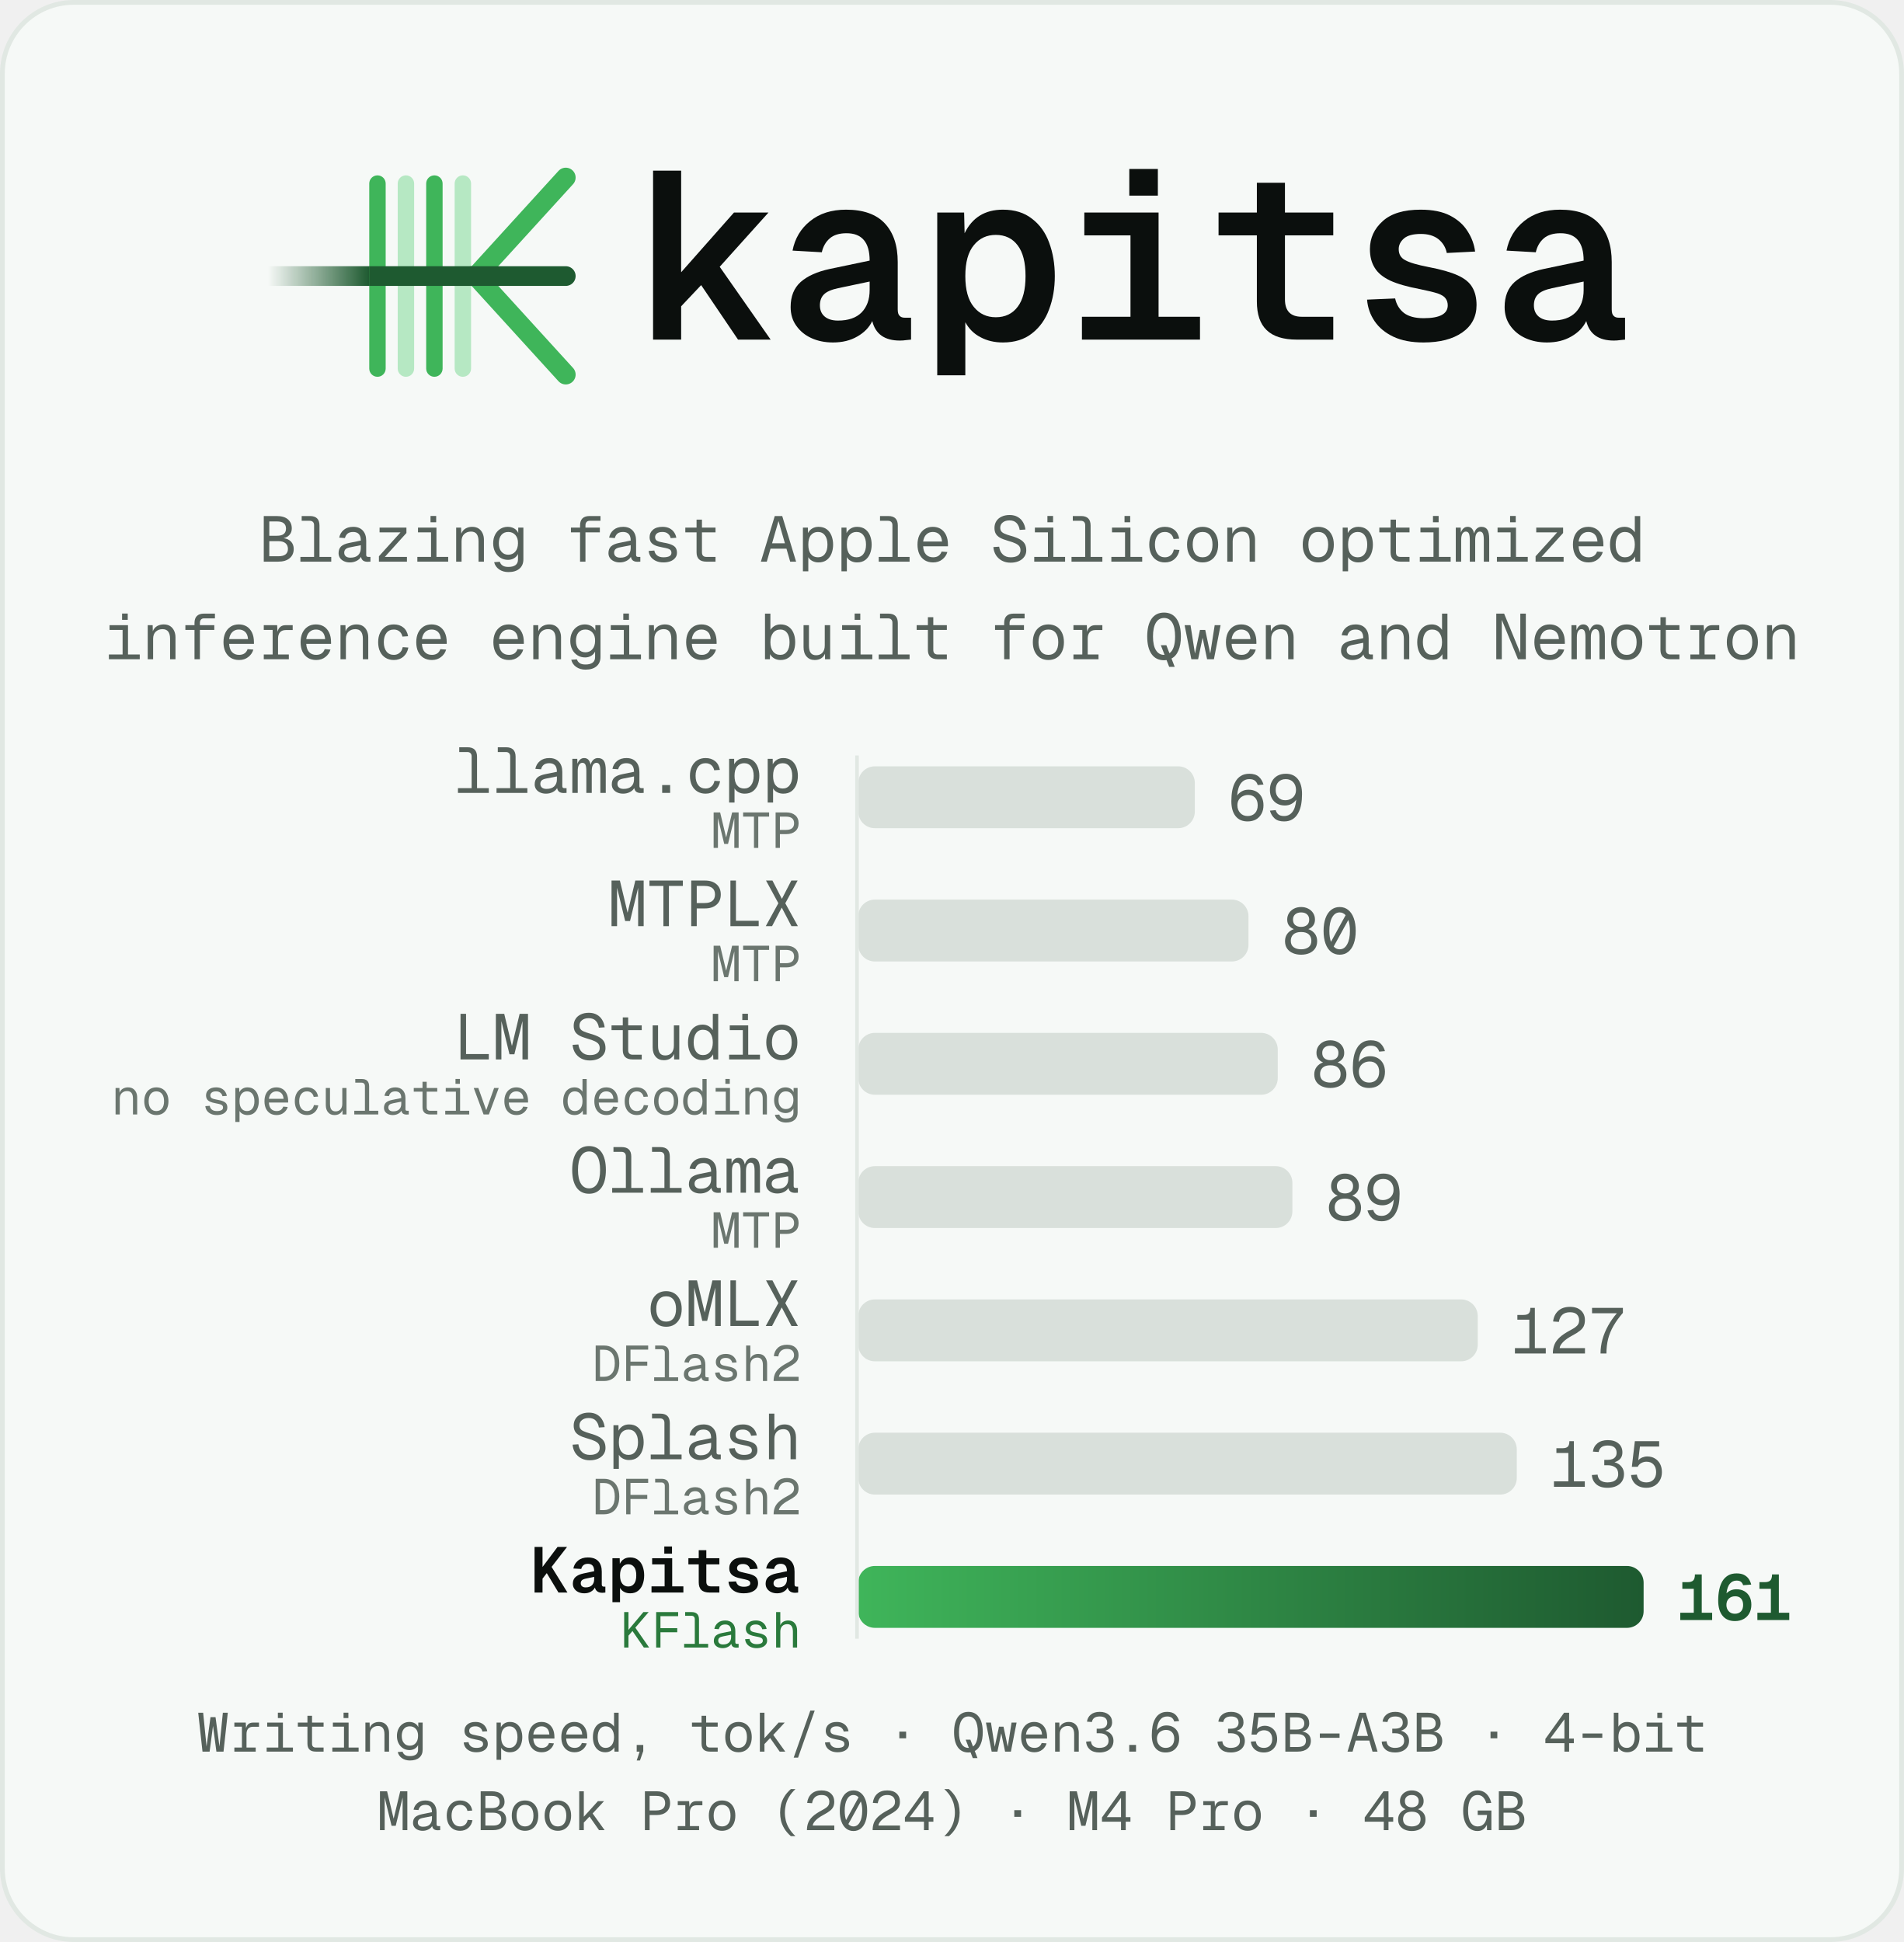
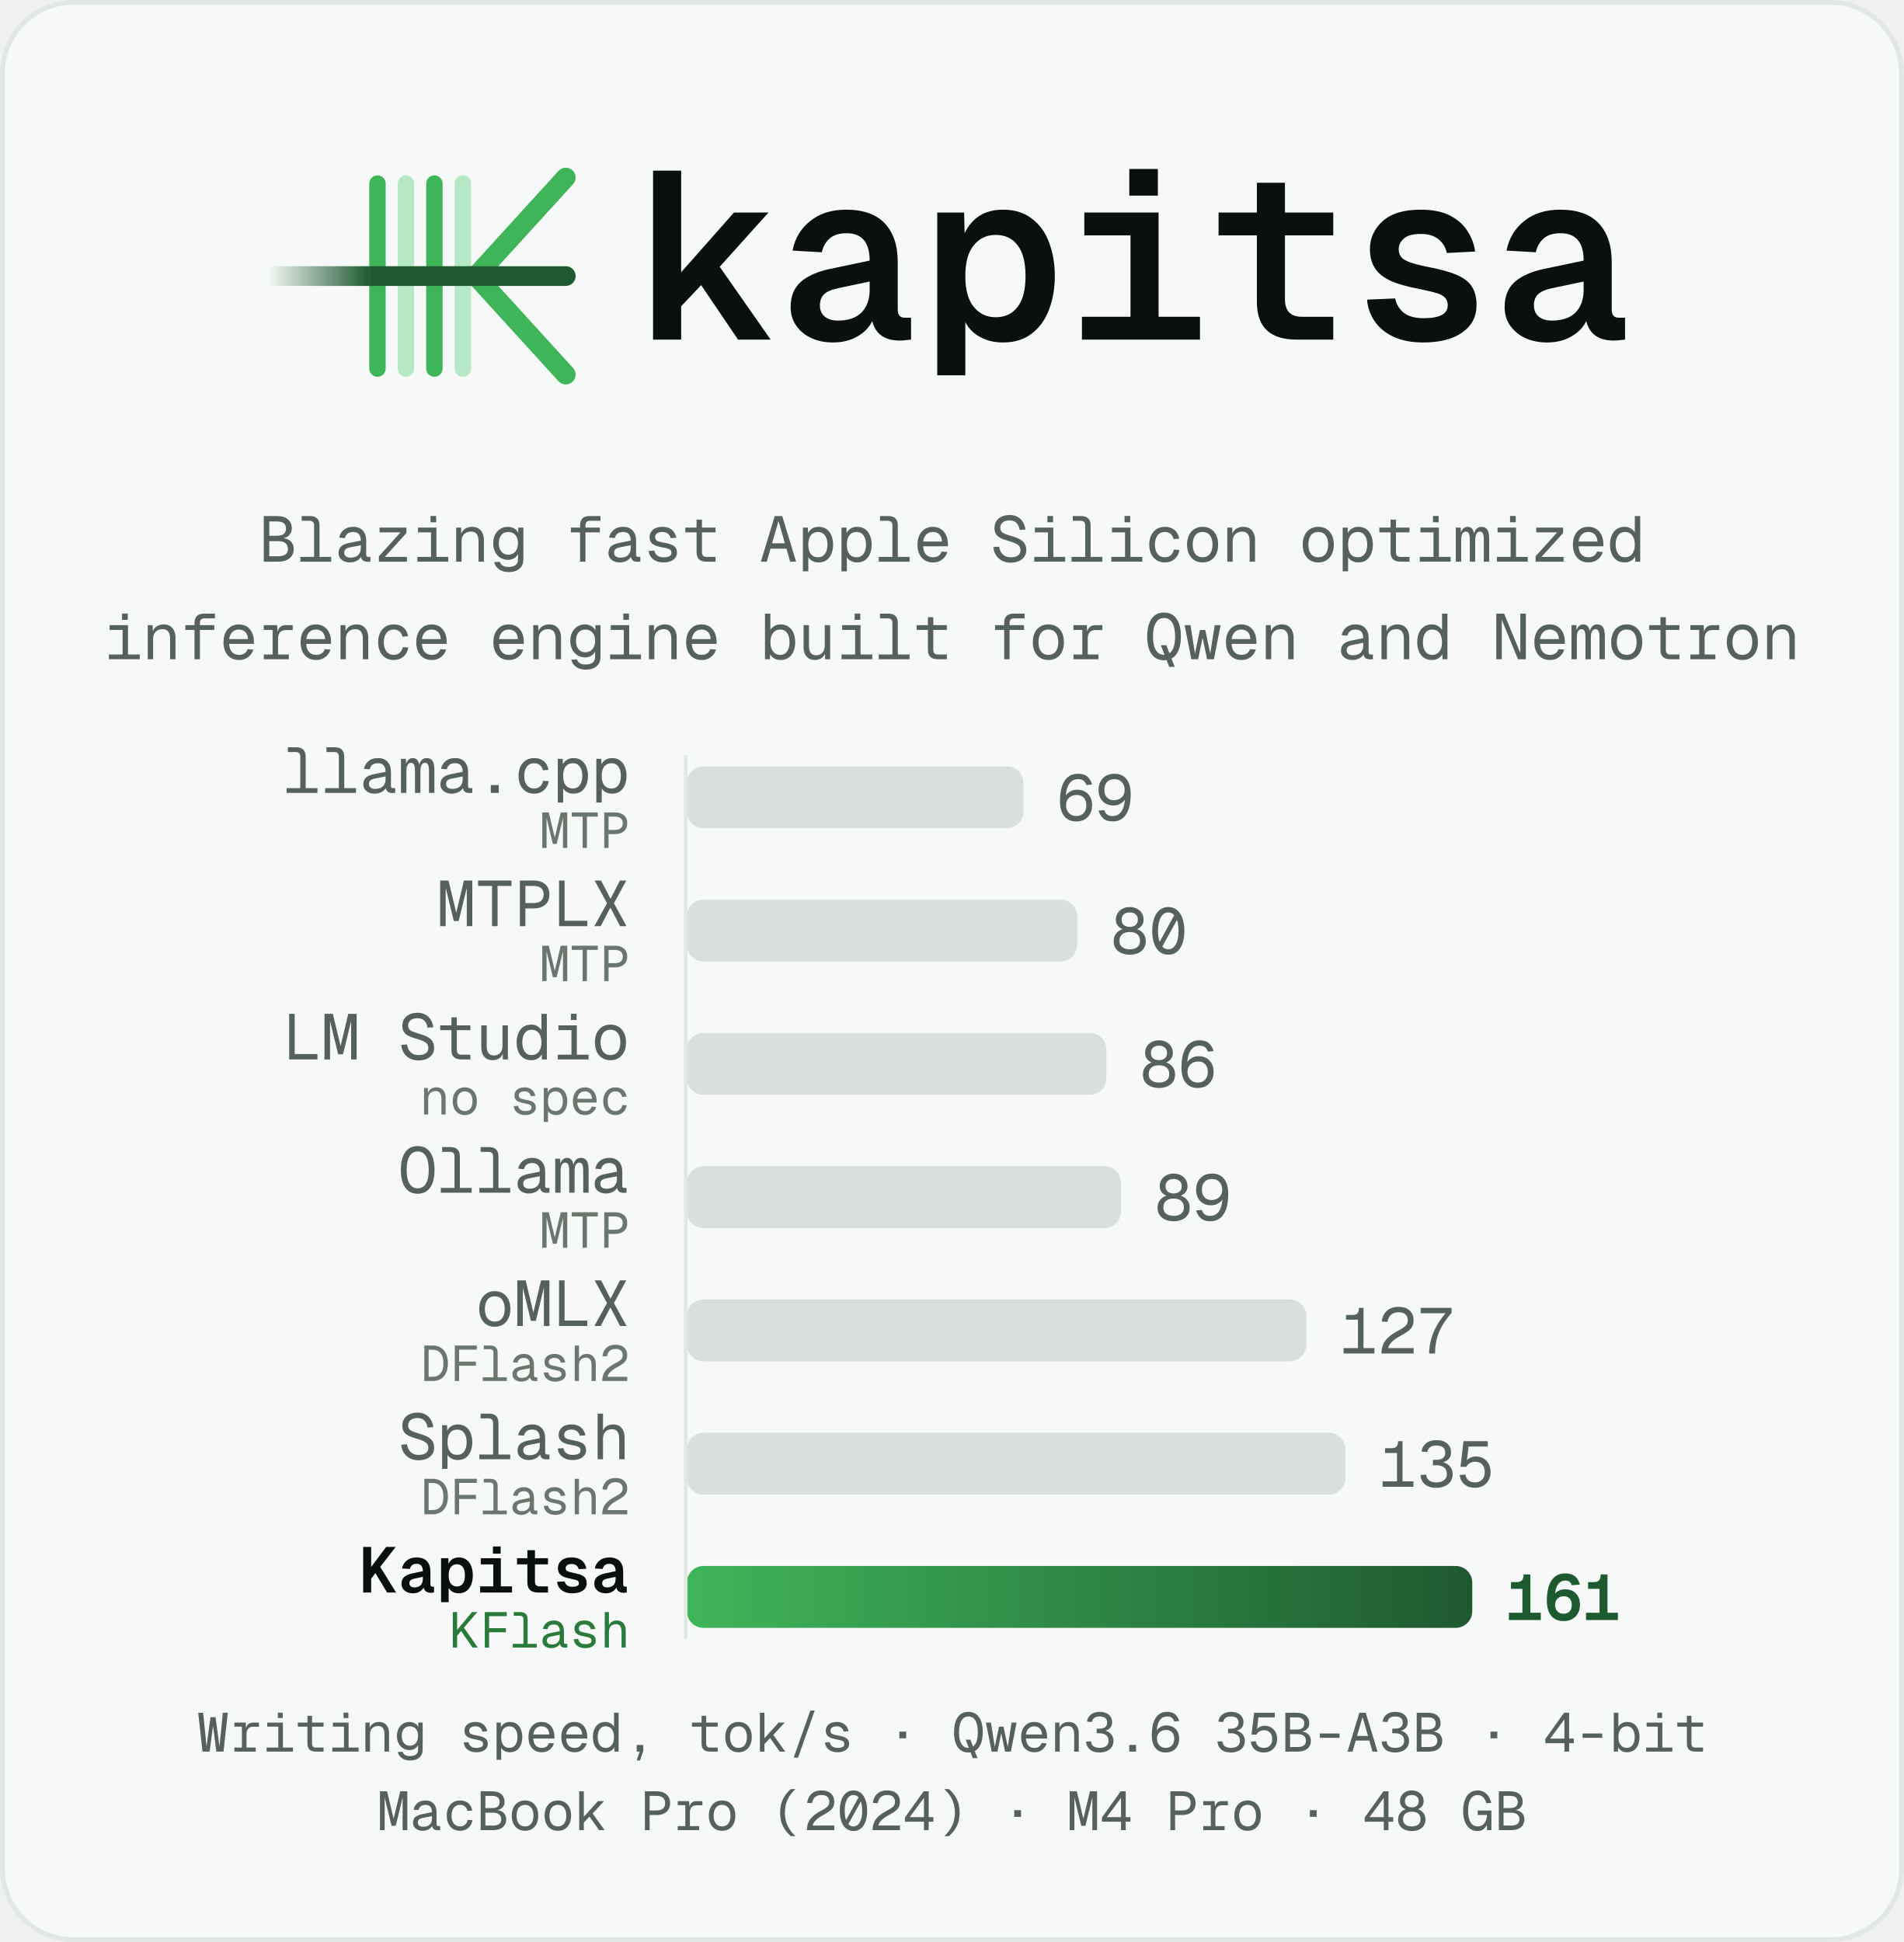
<svg xmlns="http://www.w3.org/2000/svg" width="800" height="816" viewBox="0 0 800 816" role="img" aria-labelledby="t d">
  <style>.f-bg{fill:#FFFFFF}.s-bg{stroke:#FFFFFF}.c-bg{stop-color:#FFFFFF}.f-card{fill:#F6F9F7}.s-card{stroke:#F6F9F7}.c-card{stop-color:#F6F9F7}.f-edge{fill:#E1E8E3}.s-edge{stroke:#E1E8E3}.c-edge{stop-color:#E1E8E3}.f-hi{fill:#1E5A30}.s-hi{stroke:#1E5A30}.c-hi{stop-color:#1E5A30}.f-main{fill:#3FB55A}.s-main{stroke:#3FB55A}.c-main{stop-color:#3FB55A}.f-dim{fill:#B6E8C3}.s-dim{stroke:#B6E8C3}.c-dim{stop-color:#B6E8C3}.f-text{fill:#0B0F0D}.s-text{stroke:#0B0F0D}.c-text{stop-color:#0B0F0D}.f-muted{fill:#56615B}.s-muted{stroke:#56615B}.c-muted{stop-color:#56615B}.f-bar{fill:#D9E0DB}.s-bar{stroke:#D9E0DB}.c-bar{stop-color:#D9E0DB}.f-rule{fill:#E1E8E3}.s-rule{stroke:#E1E8E3}.c-rule{stop-color:#E1E8E3}.f-method{fill:#6B766F}.s-method{stroke:#6B766F}.c-method{stop-color:#6B766F}.f-kmethod{fill:#2A7A3C}.s-kmethod{stroke:#2A7A3C}.c-kmethod{stop-color:#2A7A3C}@media (prefers-color-scheme:dark){.f-bg{fill:#0B0F0D}.s-bg{stroke:#0B0F0D}.c-bg{stop-color:#0B0F0D}.f-card{fill:#0B0F0D}.s-card{stroke:#0B0F0D}.c-card{stop-color:#0B0F0D}.f-edge{fill:#1F2924}.s-edge{stroke:#1F2924}.c-edge{stop-color:#1F2924}.f-hi{fill:#9DF0B0}.s-hi{stroke:#9DF0B0}.c-hi{stop-color:#9DF0B0}.f-main{fill:#3FB55A}.s-main{stroke:#3FB55A}.c-main{stop-color:#3FB55A}.f-dim{fill:#1E5A30}.s-dim{stroke:#1E5A30}.c-dim{stop-color:#1E5A30}.f-text{fill:#E8EEE9}.s-text{stroke:#E8EEE9}.c-text{stop-color:#E8EEE9}.f-muted{fill:#8A9690}.s-muted{stroke:#8A9690}.c-muted{stop-color:#8A9690}.f-bar{fill:#29332E}.s-bar{stroke:#29332E}.c-bar{stop-color:#29332E}.f-rule{fill:#1F2924}.s-rule{stroke:#1F2924}.c-rule{stop-color:#1F2924}.f-method{fill:#76827B}.s-method{stroke:#76827B}.c-method{stop-color:#76827B}.f-kmethod{fill:#3FB55A}.s-kmethod{stroke:#3FB55A}.c-kmethod{stop-color:#3FB55A}}</style>
  <defs>
    <linearGradient id="hnin" x1="0" x2="46.25" y1="0" y2="0" gradientUnits="userSpaceOnUse">
      <stop offset="0" class="c-hi" stop-opacity="0" />
      <stop offset="1" class="c-hi" />
    </linearGradient>
    <linearGradient id="hnk" x1="0" x2="1" y1="0" y2="0">
      <stop offset="0" class="c-main" />
      <stop offset="1" class="c-hi" />
    </linearGradient>
    <path id="gs0" d="m70 0v710h118v-427l222 251h145l-205-228 214-306h-137l-155 229-84-89v-140z" />
    <path id="gs1" d="m226-12q-50 0-90 18-40 18-64 52-24 33-24 79 0 67 42 105 43 38 123 55l167 35q0 115-97 115-46 0-71-22-25-22-33-58l-123 7q15 77 74 124 59 48 151 48 109 0 163-58 54-58 54-162v-199q0-20 8-27 7-8 22-8h26v-92q-6-1-20-2-13-2-27-2-96 0-116 82-19-40-63-65-43-25-102-25zm21 92q65 0 99 34 34 35 34 94v36l-133-28q-42-9-59-26-17-17-17-46 0-30 20-47 20-17 56-17z" />
    <path id="gs2" d="m64-150v684h113l2-87q48 99 161 99 74 0 122-38 49-37 72-100 24-64 24-141 0-77-24-140-23-63-72-101-48-38-122-38-53 0-94 22-41 21-64 63v-223zm246 244q59 0 92 44 33 43 33 129 0 86-33 129-33 44-92 44-57 0-92-43-36-43-36-130 0-87 36-130 35-43 92-43z" />
    <path id="gs3" d="m72 0v96h204v342h-194v96h312v-438h174v-96zm199 605v112h120v-112z" />
    <path id="gs4" d="m375 0q-86 0-127 40-41 39-41 120v278h-161v96h161v125h118v-125h203v-96h-203v-269q0-73 71-73h132v-96z" />
    <path id="gs5" d="m307-12q-75 0-126 24-51 24-79 65-28 41-32 91l118 5q8-38 37-61 29-22 83-22 101 0 101 54 0 17-9 29-8 12-33 21-25 8-74 18-80 15-126 36-46 22-65 54-20 32-20 78 0 70 54 118 53 48 159 48 76 0 124-25 48-25 73-65 26-40 32-86l-119-6q-7 35-35 58-28 22-74 22-49 0-71-19-22-19-22-45 0-32 27-46 26-15 98-29 79-15 123-35 44-20 61-50 18-30 18-75 0-73-60-115-60-42-163-42z" />
    <path id="gr6" d="m90 0v710h200q117 0 176-52 60-52 60-142 0-58-35-98-35-41-94-52 75-10 117-54 42-45 42-114 0-92-64-145-64-53-177-53zm86 403h118q74 0 108 29 34 29 34 82 0 54-34 83-34 29-108 29h-118zm0-319h140q77 0 114 30 36 30 36 84 0 57-38 89-38 32-112 32h-140z" />
    <path id="gr7" d="m60 0v74h213v494q0 32-18 50-18 18-50 18h-125v74h129q148 0 148-148v-488h183v-74z" />
    <path id="gr8" d="m230-12q-50 0-90 18-40 18-63 50-23 33-23 76 0 68 40 106 41 37 128 54l178 36q0 68-30 101-31 33-88 33-55 0-86-24-31-25-43-71l-89 7q15 75 72 122 56 46 146 46 96 0 149-58 53-57 53-158v-220q0-18 8-25 8-7 24-7h34v-74q-16-2-44-2-42 0-68 17-25 17-34 55l-1 5q-21-39-69-63-47-24-104-24zm8 74q81 0 122 41 40 41 40 107v46l-162-32q-54-10-75-30-21-21-21-54 0-37 26-58 25-20 70-20z" />
    <path id="gr9" d="m82 0v84l336 372h-326v74h418v-84l-336-372h344v-74z" />
    <path id="gra" d="m80 0v74h213v382h-203v74h287v-456h183v-74zm205 613v98h88v-98z" />
    <path id="grb" d="m84 0v530h77l2-95q21 54 67 81 47 26 102 26 61 0 102-27 40-27 61-73 21-45 21-101v-341h-84v317q0 74-29 113-29 38-89 38-61 0-104-38-42-39-42-113v-317z" />
    <path id="grc" d="m297-162q-85 0-145 42-60 42-77 112l88 6q12-37 43-58 30-22 91-22 72 0 111 29 38 29 38 87v86q-19-42-61-67-42-25-94-25-67 0-119 33-53 33-82 91-30 58-30 133 0 76 29 133 29 58 81 91 51 33 117 33 56 0 101-26 44-26 62-70v84h80v-494q0-93-62-146-61-52-171-52zm-2 270q68 0 109 48 41 47 42 129 2 82-40 129-42 48-111 48-70 0-109-48-38-47-38-129 0-82 40-129 39-48 107-48z" />
    <path id="grd" d="m212 0v456h-142v74h142v34q0 71 36 108 37 38 112 38h170v-74h-170q-31 0-48-20-16-19-16-52v-34h224v-74h-224v-456z" />
    <path id="gre" d="m310-12q-69 0-119 24-50 24-79 64-28 41-32 91l88 6q8-49 44-77 35-28 98-28 59 0 92 17 32 17 32 53 0 23-11 38-11 15-41 26-30 10-88 20-77 14-120 34-44 21-62 52-18 31-18 74 0 69 52 114 52 46 149 46 66 0 111-24 44-23 70-62 26-38 34-84l-88-6q-9 42-42 69-32 27-86 27-58 0-86-23-28-23-28-57 0-40 30-57 30-17 102-29 82-13 127-34 45-20 63-50 18-30 18-74 0-47-28-80-27-34-74-52-48-18-108-18z" />
    <path id="grf" d="m378 0q-153 0-153 146v310h-175v74h175v124h84v-124h211v-74h-211v-310q0-72 69-72h142v-74z" />
    <path id="gr10" d="m26 0l216 710h116l216-710h-92l-58 202h-248l-58-202zm274 632l-100-346h200z" />
    <path id="gr11" d="m80-150v680h78l1-85q24 47 67 72 42 25 96 25 79 0 130-39 50-39 74-102 24-63 24-136 0-73-24-136-24-63-74-102-51-39-130-39-52 0-94 22-43 22-64 60v-220zm234 218q69 0 108 52 40 52 40 145 0 93-40 145-39 52-108 52-69 0-110-50-40-49-40-147 0-97 40-147 40-50 110-50z" />
    <path id="gr12" d="m306-12q-75 0-130 34-54 34-84 96-29 63-29 147 0 84 29 146 30 62 84 97 53 34 126 34 69 0 122-32 53-33 83-95 30-62 30-151v-25h-386q5-85 45-128 41-43 110-43 52 0 86 24 33 25 46 65l90-7q-21-71-80-116-58-46-142-46zm-155 325h294q-6 77-45 113-39 36-98 36-61 0-100-38-40-37-51-111z" />
    <path id="gr13" d="m311-16q-75 0-133 31-58 31-93 85-35 55-41 127l90 6q11-79 58-122 46-43 121-43 74 0 113 28 40 29 40 81 0 34-16 59-15 24-58 46-42 21-125 44-74 21-119 46-46 26-66 62-21 37-21 90 0 60 29 106 28 45 81 70 53 26 126 26 73 0 125-30 52-29 82-80 31-51 39-116l-90-6q-9 65-47 106-39 42-111 42-66 0-105-32-39-31-39-82 0-33 15-54 14-22 51-38 37-17 104-36 87-24 139-54 51-30 74-71 22-41 22-100 0-56-31-99-31-44-86-68-55-24-128-24z" />
    <path id="gr14" d="m314-12q-74 0-129 34-55 34-85 96-30 63-30 147 0 84 30 146 30 62 85 97 55 34 129 34 89 0 148-48 58-47 74-136l-88-6q-12 53-48 82-35 28-86 28-73 0-114-52-42-53-42-145 0-92 42-145 41-52 114-52 51 0 88 30 38 30 50 90l88-6q-16-88-76-141-61-53-150-53z" />
    <path id="gr15" d="m300-12q-73 0-128 34-54 34-84 96-30 63-30 147 0 85 30 147 30 62 84 96 55 34 128 34 73 0 128-34 54-34 84-96 30-62 30-147 0-84-30-147-30-62-84-96-55-34-128-34zm0 80q73 0 114 52 40 53 40 145 0 92-40 145-41 52-114 52-73 0-114-52-40-53-40-145 0-92 40-145 41-52 114-52z" />
    <path id="gr16" d="m40 0v530h77l2-78q14 42 41 66 26 24 64 24 79 0 99-99l1-6q13 49 42 77 30 28 72 28 64 0 93-44 29-44 29-146v-352h-84v340q0 71-15 100-15 28-47 28-31 0-52-31-20-31-20-99v-338h-84v340q0 68-14 98-15 30-48 30-31 0-52-31-20-31-20-99v-338z" />
    <path id="gr17" d="m267-12q-70 0-121 34-51 34-78 96-28 62-28 147 0 85 28 147 27 62 78 96 51 34 121 34 56 0 98-26 42-27 61-60v254h84v-710h-76l-3 79q-23-43-66-67-43-24-98-24zm5 80q72 0 113 53 41 53 41 144 0 92-41 145-41 52-115 52-65 0-104-52-38-53-38-145 0-91 38-144 39-53 106-53z" />
    <path id="gr18" d="m90 0v74h138v382h-138v74h208l6-103q25 103 127 103h109v-76h-108q-58 0-89-34-31-35-31-100v-246h168v-74z" />
    <path id="gr19" d="m333-12q-55 0-98 24-43 24-66 67l-3-79h-76v710h84v-254q19 33 61 60 42 26 98 26 70 0 121-34 51-34 78-96 28-62 28-147 0-85-28-147-27-62-78-96-51-34-121-34zm-5 80q67 0 106 53 38 53 38 144 0 92-38 145-39 52-104 52-73 0-114-52-42-53-42-145 0-91 41-144 41-53 113-53z" />
    <path id="gr1a" d="m263-12q-79 0-126 54-47 53-47 147v341h84v-318q0-77 28-114 27-36 84-36 62 0 98 40 36 41 36 112v316h84v-530h-80v86q-44-98-161-98z" />
    <path id="gr1b" d="m300-16q-126 0-194 96-68 96-68 274 0 179 68 276 68 96 194 96 126 0 194-96 68-97 68-276 0-131-38-218-37-88-108-125l50-130h-86l-41 106q-19-3-39-3zm0 84q4 0 8 0l-58 150h86l48-125q88 63 88 261 0 140-44 214-45 74-128 74-82 0-127-74-45-74-45-214 0-139 45-212 45-74 127-74z" />
    <path id="gr1c" d="m125 0l-105 530h92l69-442 78 368h82l78-368 69 442h92l-104-530h-106l-70 334-70-334z" />
    <path id="gr1d" d="m70 0v710h122l252-613v613h86v-710h-122l-252 613v-613z" />
    <path id="gr1e" d="m238 0v122h124v-122z" />
    <path id="gr1f" d="m262 80l-126 517v-597h-86v710h130l120-501 120 501h130v-710h-86v597l-126-517z" />
    <path id="gr20" d="m257 0v626h-217v84h520v-84h-217v-626z" />
    <path id="gr21" d="m90 0v710h216q111 0 178-58 66-57 66-159 0-102-66-159-67-58-178-58h-130v-276zm86 360h120q84 0 124 34 40 35 40 99 0 65-40 99-40 34-124 34h-120z" />
    <path id="gr22" d="m302-16q-120 0-186 82-66 82-66 234 0 88 14 165 15 77 48 135 32 59 86 92 53 34 132 34 95 0 147-46 52-47 73-122l-90-8q-12 42-42 67-29 25-88 25-80 0-129-62-49-62-60-186l-1-7q26 39 72 65 45 26 106 26 70 0 122-30 52-30 81-84 29-55 29-128 0-78-32-134-31-57-86-88-56-30-130-30zm2 84q70 0 113 44 43 45 43 124 0 74-40 117-41 43-108 43-48 0-86-20-38-19-60-55-22-36-22-85 0-73 44-120 43-48 116-48z" />
    <path id="gr23" d="m298 726q120 0 186-82 66-82 66-234 0-88-14-165-15-77-48-135-32-59-86-92-53-34-132-34-94 0-146 46-53 47-74 122l90 8q12-42 42-67 30-25 88-25 80 0 129 62 49 62 60 186l1 7q-26-39-72-65-45-26-106-26-70 0-122 30-52 30-81 84-29 55-29 128 0 78 32 134 31 57 87 88 56 30 129 30zm-2-84q-70 0-113-44-43-44-43-124 0-73 40-116 41-44 108-44 48 0 86 20 38 19 60 55 22 36 22 85 0 74-43 121-43 47-117 47z" />
    <path id="gr24" d="m100 0v710h86v-626h354v-84z" />
    <path id="gr25" d="m50 0l196 357-192 353h100l147-285 147 285h98l-192-354 196-356h-100l-151 289-151-289z" />
    <path id="gr26" d="m300-16q-70 0-127 24-57 24-90 71-33 47-33 116 0 69 37 117 37 48 100 70-47 19-75 56-28 36-28 93 0 56 28 100 28 44 76 69 49 26 112 26 63 0 112-26 49-25 76-69 28-44 28-100 0-57-28-93-28-37-75-56 63-22 100-70 37-48 37-117 0-69-33-116-33-47-89-71-57-24-128-24zm0 433q57 0 92 29 34 28 34 85 0 51-34 81-33 30-92 30-58 0-92-30-34-30-34-81 0-57 34-85 35-29 92-29zm0-349q70 0 115 32 45 33 45 100 0 62-40 100-40 37-120 37-79 0-120-37-40-38-40-100 0-67 45-100 45-32 115-32z" />
    <path id="gr27" d="m300-16q-77 0-134 45-56 45-86 128-30 83-30 197 0 115 30 198 30 83 86 128 57 46 134 46 78 0 134-46 56-45 86-128 30-83 30-198 0-114-30-197-30-83-86-128-56-45-134-45zm-160 370q0-100 25-170l228 415q-39 43-93 43-74 0-117-78-43-77-43-210zm160-286q74 0 117 78 43 77 43 208 0 101-25 171l-228-414q39-43 93-43z" />
-     <path id="gr28" d="m247 0l-197 530h92l158-444 158 444h92l-197-530z" />
-     <path id="gr29" d="m300-16q-126 0-194 96-68 96-68 274 0 179 68 276 68 96 194 96 126 0 194-96 68-97 68-276 0-178-68-274-68-96-194-96zm0 84q83 0 128 74 44 73 44 212 0 140-44 214-45 74-128 74-82 0-127-74-45-74-45-214 0-139 45-212 45-74 127-74z" />
-     <path id="gr2a" d="m90 0v710h168q92 0 160-42 69-41 106-120 38-80 38-194 0-114-38-193-37-79-106-120-68-41-160-41zm86 84h77q104 0 161 68 58 67 58 202 0 135-58 204-57 68-161 68h-77z" />
-     <path id="gr2b" d="m100 0v710h440v-82h-354v-240h336v-82h-336v-306z" />
-     <path id="gr2c" d="m100 0v710h84v-263q21 49 63 72 42 23 96 23 86 0 131-56 46-56 46-145v-341h-84v317q0 151-111 151-64 0-103-39-38-39-38-113v-316z" />
-     <path id="gr2d" d="m50 0q0 75 24 136 23 60 82 115 60 55 166 111 49 26 79 48 30 22 44 47 14 25 14 61 0 55-35 90-36 34-107 34-75 0-119-39-43-39-54-111l-90 6q12 104 80 166 68 62 183 62 110 0 171-57 61-57 61-149 0-54-18-94-18-39-61-73-42-34-116-73-96-51-146-103-49-52-52-93h394v-84z" />
-     <path id="gr2e" d="m60 0v84h224v442h-186v74h96q57 0 82 25 24 25 24 85h70v-626h170v-84z" />
-     <path id="gr2f" d="m192 0q0 110 30 220 31 109 88 212 57 103 136 194h-386v84h480v-78q-89-102-146-202-57-99-84-204-26-106-26-226z" />
-     <path id="gr30" d="m294-16q-115 0-177 56-62 55-67 143l89 6q6-65 49-93 42-28 106-28 43 0 81 12 38 13 61 42 24 28 24 76 0 71-46 104-46 33-115 33h-56v84h56q37 0 68 11 31 11 49 36 19 24 19 64 0 55-35 84-35 28-101 28-67 0-101-27-35-27-42-74l-90 6q10 80 70 129 60 50 163 50 104 0 165-52 61-51 61-140 0-114-123-152 69-19 108-68 40-48 40-116 0-68-33-116-33-48-91-73-58-25-132-25z" />
-     <path id="gr31" d="m298-16q-69 0-120 25-52 25-82 70-31 45-36 104l90 6q8-60 48-91 39-30 100-30 69 0 110 42 42 43 42 118 0 75-40 118-39 44-110 44-42 0-80-20-39-21-56-59h-92l47 399h378v-84h-299l-26-214q26 30 64 45 38 15 76 15 68 0 120-32 51-31 80-86 28-55 28-126 0-71-31-126-31-56-85-87-55-31-126-31z" />
-     <path id="gs32" d="m52 0v710h124v-312l234 312h148l-241-311 247-399h-140l-182 302-66-86v-216z" />
-     <path id="gr33" d="m60 0v710h86v-356l298 356h106l-267-312 277-398h-106l-228 331-80-93v-238z" />
-     <path id="gs34" d="m52 0v114h210v372h-178v104h84q60 0 86 27 26 27 26 93h106v-596h162v-114z" />
-     <path id="gs35" d="m302-16q-126 0-193 84-67 83-67 236 0 89 16 166 15 76 49 134 34 57 89 90 54 32 132 32 68 0 114-22 46-23 74-62 27-40 40-90l-126-10q-9 32-32 52-23 20-70 20-63 0-104-48-41-47-53-151 26 28 65 46 39 18 91 18 70 0 122-30 52-30 81-84 28-54 28-126 0-78-32-135-32-58-90-89-57-31-134-31zm-1 114q60 0 95 36 34 35 34 102 0 62-32 98-32 36-91 36-61 0-99-36-38-37-38-99 0-58 35-97 35-40 96-40z" />
-     <path id="gr36" d="m108 0l-78 710h90l62-617 72 537h92l72-537 62 617h90l-78-710h-130l-62 469-62-469z" />
-     <path id="gr37" d="m240-162l54 162h-54v122h120v-112l-60-172z" />
-     <path id="gr38" d="m90 0v710h84v-465l258 285h112l-209-225 219-305h-102l-174 248-104-110v-138z" />
-     <path id="gr39" d="m108-110l304 860h80l-304-860z" />
-     <path id="gr3a" d="m238 243v122h124v-122z" />
-     <path id="gr3b" d="m120 252v79h360v-79z" />
-     <path id="gr3c" d="m388 0v154h-348v78l342 478h92v-472h86v-84h-86v-154zm-260 238h260v352z" />
-     <path id="gr3d" d="m356-110q-78 69-120 140-43 72-60 144-16 73-16 146 0 73 16 146 17 72 60 144 42 71 120 140h84q-75-71-117-143-42-72-59-143-17-72-17-144 0-72 17-144 17-71 59-142 42-72 117-144z" />
-     <path id="gr3e" d="m244-110h-84q75 72 117 144 42 71 59 142 17 72 17 144 0 72-17 144-17 71-59 143-42 72-117 143h84q78-69 120-140 43-72 60-144 16-73 16-146 0-73-16-146-17-72-60-144-42-71-120-140z" />
-     <path id="gr3f" d="m298-16q-75 0-134 42-58 41-92 124-34 82-34 204 0 115 32 198 31 83 90 128 59 46 142 46 65 0 116-29 50-29 84-81 34-51 49-118l-90-6q-17 66-57 108-39 42-102 42-83 0-128-75-46-75-46-213 0-137 46-212 47-74 132-74 76 0 120 58 45 59 48 151h-170v82h250v-359h-80l-2 98q-25-52-66-83-42-31-108-31z" />
+     <path id="gr28" d="m300-16q-126 0-194 96-68 96-68 274 0 179 68 276 68 96 194 96 126 0 194-96 68-97 68-276 0-178-68-274-68-96-194-96zm0 84q83 0 128 74 44 73 44 212 0 140-44 214-45 74-128 74-82 0-127-74-45-74-45-214 0-139 45-212 45-74 127-74z" />
+     <path id="gr29" d="m90 0v710h168q92 0 160-42 69-41 106-120 38-80 38-194 0-114-38-193-37-79-106-120-68-41-160-41zm86 84h77q104 0 161 68 58 67 58 202 0 135-58 204-57 68-161 68h-77z" />
+     <path id="gr2a" d="m100 0v710h440v-82h-354v-240h336v-82h-336v-306z" />
+     <path id="gr2b" d="m100 0v710h84v-263q21 49 63 72 42 23 96 23 86 0 131-56 46-56 46-145v-341h-84v317q0 151-111 151-64 0-103-39-38-39-38-113v-316z" />
+     <path id="gr2c" d="m50 0q0 75 24 136 23 60 82 115 60 55 166 111 49 26 79 48 30 22 44 47 14 25 14 61 0 55-35 90-36 34-107 34-75 0-119-39-43-39-54-111l-90 6q12 104 80 166 68 62 183 62 110 0 171-57 61-57 61-149 0-54-18-94-18-39-61-73-42-34-116-73-96-51-146-103-49-52-52-93h394v-84z" />
+     <path id="gr2d" d="m60 0v84h224v442h-186v74h96q57 0 82 25 24 25 24 85h70v-626h170v-84z" />
+     <path id="gr2e" d="m192 0q0 110 30 220 31 109 88 212 57 103 136 194h-386v84h480v-78q-89-102-146-202-57-99-84-204-26-106-26-226z" />
+     <path id="gr2f" d="m294-16q-115 0-177 56-62 55-67 143l89 6q6-65 49-93 42-28 106-28 43 0 81 12 38 13 61 42 24 28 24 76 0 71-46 104-46 33-115 33h-56v84h56q37 0 68 11 31 11 49 36 19 24 19 64 0 55-35 84-35 28-101 28-67 0-101-27-35-27-42-74l-90 6q10 80 70 129 60 50 163 50 104 0 165-52 61-51 61-140 0-114-123-152 69-19 108-68 40-48 40-116 0-68-33-116-33-48-91-73-58-25-132-25z" />
+     <path id="gr30" d="m298-16q-69 0-120 25-52 25-82 70-31 45-36 104l90 6q8-60 48-91 39-30 100-30 69 0 110 42 42 43 42 118 0 75-40 118-39 44-110 44-42 0-80-20-39-21-56-59h-92l47 399h378v-84h-299l-26-214q26 30 64 45 38 15 76 15 68 0 120-32 51-31 80-86 28-55 28-126 0-71-31-126-31-56-85-87-55-31-126-31z" />
+     <path id="gs31" d="m52 0v710h124v-312l234 312h148l-241-311 247-399h-140l-182 302-66-86v-216z" />
+     <path id="gr32" d="m60 0v710h86v-356l298 356h106l-267-312 277-398h-106l-228 331-80-93v-238z" />
+     <path id="gs33" d="m52 0v114h210v372h-178v104h84q60 0 86 27 26 27 26 93h106v-596h162v-114z" />
+     <path id="gs34" d="m302-16q-126 0-193 84-67 83-67 236 0 89 16 166 15 76 49 134 34 57 89 90 54 32 132 32 68 0 114-22 46-23 74-62 27-40 40-90l-126-10q-9 32-32 52-23 20-70 20-63 0-104-48-41-47-53-151 26 28 65 46 39 18 91 18 70 0 122-30 52-30 81-84 28-54 28-126 0-78-32-135-32-58-90-89-57-31-134-31zm-1 114q60 0 95 36 34 35 34 102 0 62-32 98-32 36-91 36-61 0-99-36-38-37-38-99 0-58 35-97 35-40 96-40z" />
+     <path id="gr35" d="m108 0l-78 710h90l62-617 72 537h92l72-537 62 617h90l-78-710h-130l-62 469-62-469z" />
+     <path id="gr36" d="m240-162l54 162h-54v122h120v-112l-60-172z" />
+     <path id="gr37" d="m90 0v710h84v-465l258 285h112l-209-225 219-305h-102l-174 248-104-110v-138z" />
+     <path id="gr38" d="m108-110l304 860h80l-304-860z" />
+     <path id="gr39" d="m238 243v122h124v-122z" />
+     <path id="gr3a" d="m120 252v79h360v-79z" />
+     <path id="gr3b" d="m388 0v154h-348v78l342 478h92v-472h86v-84h-86v-154zm-260 238h260v352z" />
+     <path id="gr3c" d="m356-110q-78 69-120 140-43 72-60 144-16 73-16 146 0 73 16 146 17 72 60 144 42 71 120 140h84q-75-71-117-143-42-72-59-143-17-72-17-144 0-72 17-144 17-71 59-142 42-72 117-144z" />
+     <path id="gr3d" d="m244-110h-84q75 72 117 144 42 71 59 142 17 72 17 144 0 72-17 144-17 71-59 143-42 72-117 143h84q78-69 120-140 43-72 60-144 16-73 16-146 0-73-16-146-17-72-60-144-42-71-120-140z" />
+     <path id="gr3e" d="m298-16q-75 0-134 42-58 41-92 124-34 82-34 204 0 115 32 198 31 83 90 128 59 46 142 46 65 0 116-29 50-29 84-81 34-51 49-118l-90-6q-17 66-57 108-39 42-102 42-83 0-128-75-46-75-46-213 0-137 46-212 47-74 132-74 76 0 120 58 45 59 48 151h-170v82h250v-359h-80l-2 98q-25-52-66-83-42-31-108-31z" />
  </defs>
  <rect x="1" y="1" width="798" height="814" rx="30" class="f-card s-edge" stroke-width="2" />
  <g transform="translate(112.6 70) scale(0.92)" fill="none">
    <path d="M0 50H46.75" stroke="url(#hnin)" stroke-width="9" />
    <rect x="46.25" y="4" width="7.5" height="92" rx="3.75" class="f-main" />
    <rect x="59.25" y="4" width="7.5" height="92" rx="3.75" class="f-dim" />
    <rect x="72.25" y="4" width="7.5" height="92" rx="3.75" class="f-main" />
    <rect x="85.25" y="4" width="7.5" height="92" rx="3.75" class="f-dim" />
    <path d="M46.25 50H95" class="s-hi" stroke-width="9" />
    <path d="M95 50L136 5M95 50L136 95" class="s-main" stroke-width="9" stroke-linecap="round" />
    <path d="M93 50H136" class="s-hi" stroke-width="9" stroke-linecap="round" />
  </g>
  <g transform="translate(267.4 142.7) scale(0.1 -0.1)" class="f-text">
    <use href="#gs0" />
    <use href="#gs1" x="600" />
    <use href="#gs2" x="1200" />
    <use href="#gs3" x="1800" />
    <use href="#gs4" x="2400" />
    <use href="#gs5" x="3000" />
    <use href="#gs1" x="3600" />
  </g>
  <g transform="translate(108.4 236) scale(0.027 -0.027)" class="f-muted">
    <use href="#gr6" />
    <use href="#gr7" x="600" />
    <use href="#gr8" x="1200" />
    <use href="#gr9" x="1800" />
    <use href="#gra" x="2400" />
    <use href="#grb" x="3000" />
    <use href="#grc" x="3600" />
    <use href="#grd" x="4800" />
    <use href="#gr8" x="5400" />
    <use href="#gre" x="6000" />
    <use href="#grf" x="6600" />
    <use href="#gr10" x="7800" />
    <use href="#gr11" x="8400" />
    <use href="#gr11" x="9000" />
    <use href="#gr7" x="9600" />
    <use href="#gr12" x="10200" />
    <use href="#gr13" x="11400" />
    <use href="#gra" x="12000" />
    <use href="#gr7" x="12600" />
    <use href="#gra" x="13200" />
    <use href="#gr14" x="13800" />
    <use href="#gr15" x="14400" />
    <use href="#grb" x="15000" />
    <use href="#gr15" x="16200" />
    <use href="#gr11" x="16800" />
    <use href="#grf" x="17400" />
    <use href="#gra" x="18000" />
    <use href="#gr16" x="18600" />
    <use href="#gra" x="19200" />
    <use href="#gr9" x="19800" />
    <use href="#gr12" x="20400" />
    <use href="#gr17" x="21000" />
  </g>
  <g transform="translate(43.6 277) scale(0.027 -0.027)" class="f-muted">
    <use href="#gra" />
    <use href="#grb" x="600" />
    <use href="#grd" x="1200" />
    <use href="#gr12" x="1800" />
    <use href="#gr18" x="2400" />
    <use href="#gr12" x="3000" />
    <use href="#grb" x="3600" />
    <use href="#gr14" x="4200" />
    <use href="#gr12" x="4800" />
    <use href="#gr12" x="6000" />
    <use href="#grb" x="6600" />
    <use href="#grc" x="7200" />
    <use href="#gra" x="7800" />
    <use href="#grb" x="8400" />
    <use href="#gr12" x="9000" />
    <use href="#gr19" x="10200" />
    <use href="#gr1a" x="10800" />
    <use href="#gra" x="11400" />
    <use href="#gr7" x="12000" />
    <use href="#grf" x="12600" />
    <use href="#grd" x="13800" />
    <use href="#gr15" x="14400" />
    <use href="#gr18" x="15000" />
    <use href="#gr1b" x="16200" />
    <use href="#gr1c" x="16800" />
    <use href="#gr12" x="17400" />
    <use href="#grb" x="18000" />
    <use href="#gr8" x="19200" />
    <use href="#grb" x="19800" />
    <use href="#gr17" x="20400" />
    <use href="#gr1d" x="21600" />
    <use href="#gr12" x="22200" />
    <use href="#gr16" x="22800" />
    <use href="#gr15" x="23400" />
    <use href="#grf" x="24000" />
    <use href="#gr18" x="24600" />
    <use href="#gr15" x="25200" />
    <use href="#grb" x="25800" />
  </g>
-   <rect x="360.6" y="322" width="141.43" height="26" rx="7" class="f-bar" />
-   <g transform="translate(190.8 333.16) scale(0.027 -0.027)" class="f-muted">
+   <rect x="288.6" y="322" width="141.43" height="26" rx="7" class="f-bar" />
+   <g transform="translate(118.8 333.16) scale(0.027 -0.027)" class="f-muted">
    <use href="#gr7" />
    <use href="#gr7" x="600" />
    <use href="#gr8" x="1200" />
    <use href="#gr16" x="1800" />
    <use href="#gr8" x="2400" />
    <use href="#gr1e" x="3000" />
    <use href="#gr14" x="3600" />
    <use href="#gr11" x="4200" />
    <use href="#gr11" x="4800" />
  </g>
-   <g transform="translate(298.8 356.28) scale(0.021 -0.021)" class="f-method">
+   <g transform="translate(226.8 356.28) scale(0.021 -0.021)" class="f-method">
    <use href="#gr1f" />
    <use href="#gr20" x="600" />
    <use href="#gr21" x="1200" />
  </g>
-   <g transform="translate(516.03 344.72) scale(0.027 -0.027)" class="f-muted">
+   <g transform="translate(444.03 344.72) scale(0.027 -0.027)" class="f-muted">
    <use href="#gr22" />
    <use href="#gr23" x="600" />
  </g>
-   <rect x="360.6" y="378" width="163.98" height="26" rx="7" class="f-bar" />
-   <g transform="translate(255.6 389.16) scale(0.027 -0.027)" class="f-muted">
+   <rect x="288.6" y="378" width="163.98" height="26" rx="7" class="f-bar" />
+   <g transform="translate(183.6 389.16) scale(0.027 -0.027)" class="f-muted">
    <use href="#gr1f" />
    <use href="#gr20" x="600" />
    <use href="#gr21" x="1200" />
    <use href="#gr24" x="1800" />
    <use href="#gr25" x="2400" />
  </g>
-   <g transform="translate(298.8 412.28) scale(0.021 -0.021)" class="f-method">
+   <g transform="translate(226.8 412.28) scale(0.021 -0.021)" class="f-method">
    <use href="#gr1f" />
    <use href="#gr20" x="600" />
    <use href="#gr21" x="1200" />
  </g>
-   <g transform="translate(538.58 400.72) scale(0.027 -0.027)" class="f-muted">
+   <g transform="translate(466.58 400.72) scale(0.027 -0.027)" class="f-muted">
    <use href="#gr26" />
    <use href="#gr27" x="600" />
  </g>
-   <rect x="360.6" y="434" width="176.27" height="26" rx="7" class="f-bar" />
-   <g transform="translate(190.8 445.16) scale(0.027 -0.027)" class="f-muted">
+   <rect x="288.6" y="434" width="176.27" height="26" rx="7" class="f-bar" />
+   <g transform="translate(118.8 445.16) scale(0.027 -0.027)" class="f-muted">
    <use href="#gr24" />
    <use href="#gr1f" x="600" />
    <use href="#gr13" x="1800" />
    <use href="#grf" x="2400" />
    <use href="#gr1a" x="3000" />
    <use href="#gr17" x="3600" />
    <use href="#gra" x="4200" />
    <use href="#gr15" x="4800" />
  </g>
-   <g transform="translate(46.8 468.28) scale(0.021 -0.021)" class="f-method">
+   <g transform="translate(176.4 468.28) scale(0.021 -0.021)" class="f-method">
    <use href="#grb" />
    <use href="#gr15" x="600" />
    <use href="#gre" x="1800" />
    <use href="#gr11" x="2400" />
    <use href="#gr12" x="3000" />
    <use href="#gr14" x="3600" />
-     <use href="#gr1a" x="4200" />
-     <use href="#gr7" x="4800" />
-     <use href="#gr8" x="5400" />
-     <use href="#grf" x="6000" />
-     <use href="#gra" x="6600" />
-     <use href="#gr28" x="7200" />
-     <use href="#gr12" x="7800" />
-     <use href="#gr17" x="9000" />
-     <use href="#gr12" x="9600" />
-     <use href="#gr14" x="10200" />
-     <use href="#gr15" x="10800" />
-     <use href="#gr17" x="11400" />
-     <use href="#gra" x="12000" />
-     <use href="#grb" x="12600" />
-     <use href="#grc" x="13200" />
-   </g>
-   <g transform="translate(550.87 456.72) scale(0.027 -0.027)" class="f-muted">
+   </g>
+   <g transform="translate(478.87 456.72) scale(0.027 -0.027)" class="f-muted">
    <use href="#gr26" />
    <use href="#gr22" x="600" />
  </g>
-   <rect x="360.6" y="490" width="182.42" height="26" rx="7" class="f-bar" />
-   <g transform="translate(239.4 501.16) scale(0.027 -0.027)" class="f-muted">
-     <use href="#gr29" />
+   <rect x="288.6" y="490" width="182.42" height="26" rx="7" class="f-bar" />
+   <g transform="translate(167.4 501.16) scale(0.027 -0.027)" class="f-muted">
+     <use href="#gr28" />
    <use href="#gr7" x="600" />
    <use href="#gr7" x="1200" />
    <use href="#gr8" x="1800" />
    <use href="#gr16" x="2400" />
    <use href="#gr8" x="3000" />
  </g>
-   <g transform="translate(298.8 524.28) scale(0.021 -0.021)" class="f-method">
+   <g transform="translate(226.8 524.28) scale(0.021 -0.021)" class="f-method">
    <use href="#gr1f" />
    <use href="#gr20" x="600" />
    <use href="#gr21" x="1200" />
  </g>
-   <g transform="translate(557.02 512.72) scale(0.027 -0.027)" class="f-muted">
+   <g transform="translate(485.02 512.72) scale(0.027 -0.027)" class="f-muted">
    <use href="#gr26" />
    <use href="#gr23" x="600" />
  </g>
-   <rect x="360.6" y="546" width="260.31" height="26" rx="7" class="f-bar" />
-   <g transform="translate(271.8 557.16) scale(0.027 -0.027)" class="f-muted">
+   <rect x="288.6" y="546" width="260.31" height="26" rx="7" class="f-bar" />
+   <g transform="translate(199.8 557.16) scale(0.027 -0.027)" class="f-muted">
    <use href="#gr15" />
    <use href="#gr1f" x="600" />
    <use href="#gr24" x="1200" />
    <use href="#gr25" x="1800" />
  </g>
-   <g transform="translate(248.4 580.28) scale(0.021 -0.021)" class="f-method">
-     <use href="#gr2a" />
-     <use href="#gr2b" x="600" />
+   <g transform="translate(176.4 580.28) scale(0.021 -0.021)" class="f-method">
+     <use href="#gr29" />
+     <use href="#gr2a" x="600" />
    <use href="#gr7" x="1200" />
    <use href="#gr8" x="1800" />
    <use href="#gre" x="2400" />
-     <use href="#gr2c" x="3000" />
-     <use href="#gr2d" x="3600" />
-   </g>
-   <g transform="translate(634.91 568.72) scale(0.027 -0.027)" class="f-muted">
-     <use href="#gr2e" />
-     <use href="#gr2d" x="600" />
-     <use href="#gr2f" x="1200" />
-   </g>
-   <rect x="360.6" y="602" width="276.71" height="26" rx="7" class="f-bar" />
-   <g transform="translate(239.4 613.16) scale(0.027 -0.027)" class="f-muted">
+     <use href="#gr2b" x="3000" />
+     <use href="#gr2c" x="3600" />
+   </g>
+   <g transform="translate(562.91 568.72) scale(0.027 -0.027)" class="f-muted">
+     <use href="#gr2d" />
+     <use href="#gr2c" x="600" />
+     <use href="#gr2e" x="1200" />
+   </g>
+   <rect x="288.6" y="602" width="276.71" height="26" rx="7" class="f-bar" />
+   <g transform="translate(167.4 613.16) scale(0.027 -0.027)" class="f-muted">
    <use href="#gr13" />
    <use href="#gr11" x="600" />
    <use href="#gr7" x="1200" />
    <use href="#gr8" x="1800" />
    <use href="#gre" x="2400" />
-     <use href="#gr2c" x="3000" />
-   </g>
-   <g transform="translate(248.4 636.28) scale(0.021 -0.021)" class="f-method">
-     <use href="#gr2a" />
-     <use href="#gr2b" x="600" />
+     <use href="#gr2b" x="3000" />
+   </g>
+   <g transform="translate(176.4 636.28) scale(0.021 -0.021)" class="f-method">
+     <use href="#gr29" />
+     <use href="#gr2a" x="600" />
    <use href="#gr7" x="1200" />
    <use href="#gr8" x="1800" />
    <use href="#gre" x="2400" />
-     <use href="#gr2c" x="3000" />
-     <use href="#gr2d" x="3600" />
-   </g>
-   <g transform="translate(651.31 624.72) scale(0.027 -0.027)" class="f-muted">
-     <use href="#gr2e" />
-     <use href="#gr30" x="600" />
-     <use href="#gr31" x="1200" />
-   </g>
-   <rect x="360.6" y="658" width="330" height="26" rx="7" fill="url(#hnk)" />
-   <g transform="translate(223.2 669.16) scale(0.027 -0.027)" class="f-text">
-     <use href="#gs32" />
+     <use href="#gr2b" x="3000" />
+     <use href="#gr2c" x="3600" />
+   </g>
+   <g transform="translate(579.31 624.72) scale(0.027 -0.027)" class="f-muted">
+     <use href="#gr2d" />
+     <use href="#gr2f" x="600" />
+     <use href="#gr30" x="1200" />
+   </g>
+   <rect x="288.6" y="658" width="330" height="26" rx="7" fill="url(#hnk)" />
+   <g transform="translate(151.2 669.16) scale(0.027 -0.027)" class="f-text">
+     <use href="#gs31" />
    <use href="#gs1" x="600" />
    <use href="#gs2" x="1200" />
    <use href="#gs3" x="1800" />
    <use href="#gs4" x="2400" />
    <use href="#gs5" x="3000" />
    <use href="#gs1" x="3600" />
  </g>
-   <g transform="translate(261 692.28) scale(0.021 -0.021)" class="f-kmethod">
-     <use href="#gr33" />
-     <use href="#gr2b" x="600" />
+   <g transform="translate(189 692.28) scale(0.021 -0.021)" class="f-kmethod">
+     <use href="#gr32" />
+     <use href="#gr2a" x="600" />
    <use href="#gr7" x="1200" />
    <use href="#gr8" x="1800" />
    <use href="#gre" x="2400" />
-     <use href="#gr2c" x="3000" />
-   </g>
-   <g transform="translate(704.6 680.72) scale(0.027 -0.027)" class="f-hi">
-     <use href="#gs34" />
-     <use href="#gs35" x="600" />
-     <use href="#gs34" x="1200" />
-   </g>
-   <path d="M360.1 317.44V688.56" class="s-rule" stroke-width="1.5" />
+     <use href="#gr2b" x="3000" />
+   </g>
+   <g transform="translate(632.6 680.72) scale(0.027 -0.027)" class="f-hi">
+     <use href="#gs33" />
+     <use href="#gs34" x="600" />
+     <use href="#gs33" x="1200" />
+   </g>
+   <path d="M288.1 317.44V688.56" class="s-rule" stroke-width="1.5" />
  <g transform="translate(82.6 736) scale(0.023 -0.023)" class="f-muted">
-     <use href="#gr36" />
+     <use href="#gr35" />
    <use href="#gr18" x="600" />
    <use href="#gra" x="1200" />
    <use href="#grf" x="1800" />
    <use href="#gra" x="2400" />
    <use href="#grb" x="3000" />
    <use href="#grc" x="3600" />
    <use href="#gre" x="4800" />
    <use href="#gr11" x="5400" />
    <use href="#gr12" x="6000" />
    <use href="#gr12" x="6600" />
    <use href="#gr17" x="7200" />
-     <use href="#gr37" x="7800" />
+     <use href="#gr36" x="7800" />
    <use href="#grf" x="9000" />
    <use href="#gr15" x="9600" />
-     <use href="#gr38" x="10200" />
-     <use href="#gr39" x="10800" />
+     <use href="#gr37" x="10200" />
+     <use href="#gr38" x="10800" />
    <use href="#gre" x="11400" />
-     <use href="#gr3a" x="12600" />
+     <use href="#gr39" x="12600" />
    <use href="#gr1b" x="13800" />
    <use href="#gr1c" x="14400" />
    <use href="#gr12" x="15000" />
    <use href="#grb" x="15600" />
-     <use href="#gr30" x="16200" />
+     <use href="#gr2f" x="16200" />
    <use href="#gr1e" x="16800" />
    <use href="#gr22" x="17400" />
-     <use href="#gr30" x="18600" />
-     <use href="#gr31" x="19200" />
+     <use href="#gr2f" x="18600" />
+     <use href="#gr30" x="19200" />
    <use href="#gr6" x="19800" />
-     <use href="#gr3b" x="20400" />
+     <use href="#gr3a" x="20400" />
    <use href="#gr10" x="21000" />
-     <use href="#gr30" x="21600" />
+     <use href="#gr2f" x="21600" />
    <use href="#gr6" x="22200" />
-     <use href="#gr3a" x="23400" />
-     <use href="#gr3c" x="24600" />
-     <use href="#gr3b" x="25200" />
+     <use href="#gr39" x="23400" />
+     <use href="#gr3b" x="24600" />
+     <use href="#gr3a" x="25200" />
    <use href="#gr19" x="25800" />
    <use href="#gra" x="26400" />
    <use href="#grf" x="27000" />
  </g>
  <g transform="translate(158.5 769) scale(0.023 -0.023)" class="f-muted">
    <use href="#gr1f" />
    <use href="#gr8" x="600" />
    <use href="#gr14" x="1200" />
    <use href="#gr6" x="1800" />
    <use href="#gr15" x="2400" />
    <use href="#gr15" x="3000" />
-     <use href="#gr38" x="3600" />
+     <use href="#gr37" x="3600" />
    <use href="#gr21" x="4800" />
    <use href="#gr18" x="5400" />
    <use href="#gr15" x="6000" />
-     <use href="#gr3d" x="7200" />
-     <use href="#gr2d" x="7800" />
+     <use href="#gr3c" x="7200" />
+     <use href="#gr2c" x="7800" />
    <use href="#gr27" x="8400" />
-     <use href="#gr2d" x="9000" />
-     <use href="#gr3c" x="9600" />
-     <use href="#gr3e" x="10200" />
-     <use href="#gr3a" x="11400" />
+     <use href="#gr2c" x="9000" />
+     <use href="#gr3b" x="9600" />
+     <use href="#gr3d" x="10200" />
+     <use href="#gr39" x="11400" />
    <use href="#gr1f" x="12600" />
-     <use href="#gr3c" x="13200" />
+     <use href="#gr3b" x="13200" />
    <use href="#gr21" x="14400" />
    <use href="#gr18" x="15000" />
    <use href="#gr15" x="15600" />
-     <use href="#gr3a" x="16800" />
-     <use href="#gr3c" x="18000" />
+     <use href="#gr39" x="16800" />
+     <use href="#gr3b" x="18000" />
    <use href="#gr26" x="18600" />
-     <use href="#gr3f" x="19800" />
+     <use href="#gr3e" x="19800" />
    <use href="#gr6" x="20400" />
  </g>
</svg>
